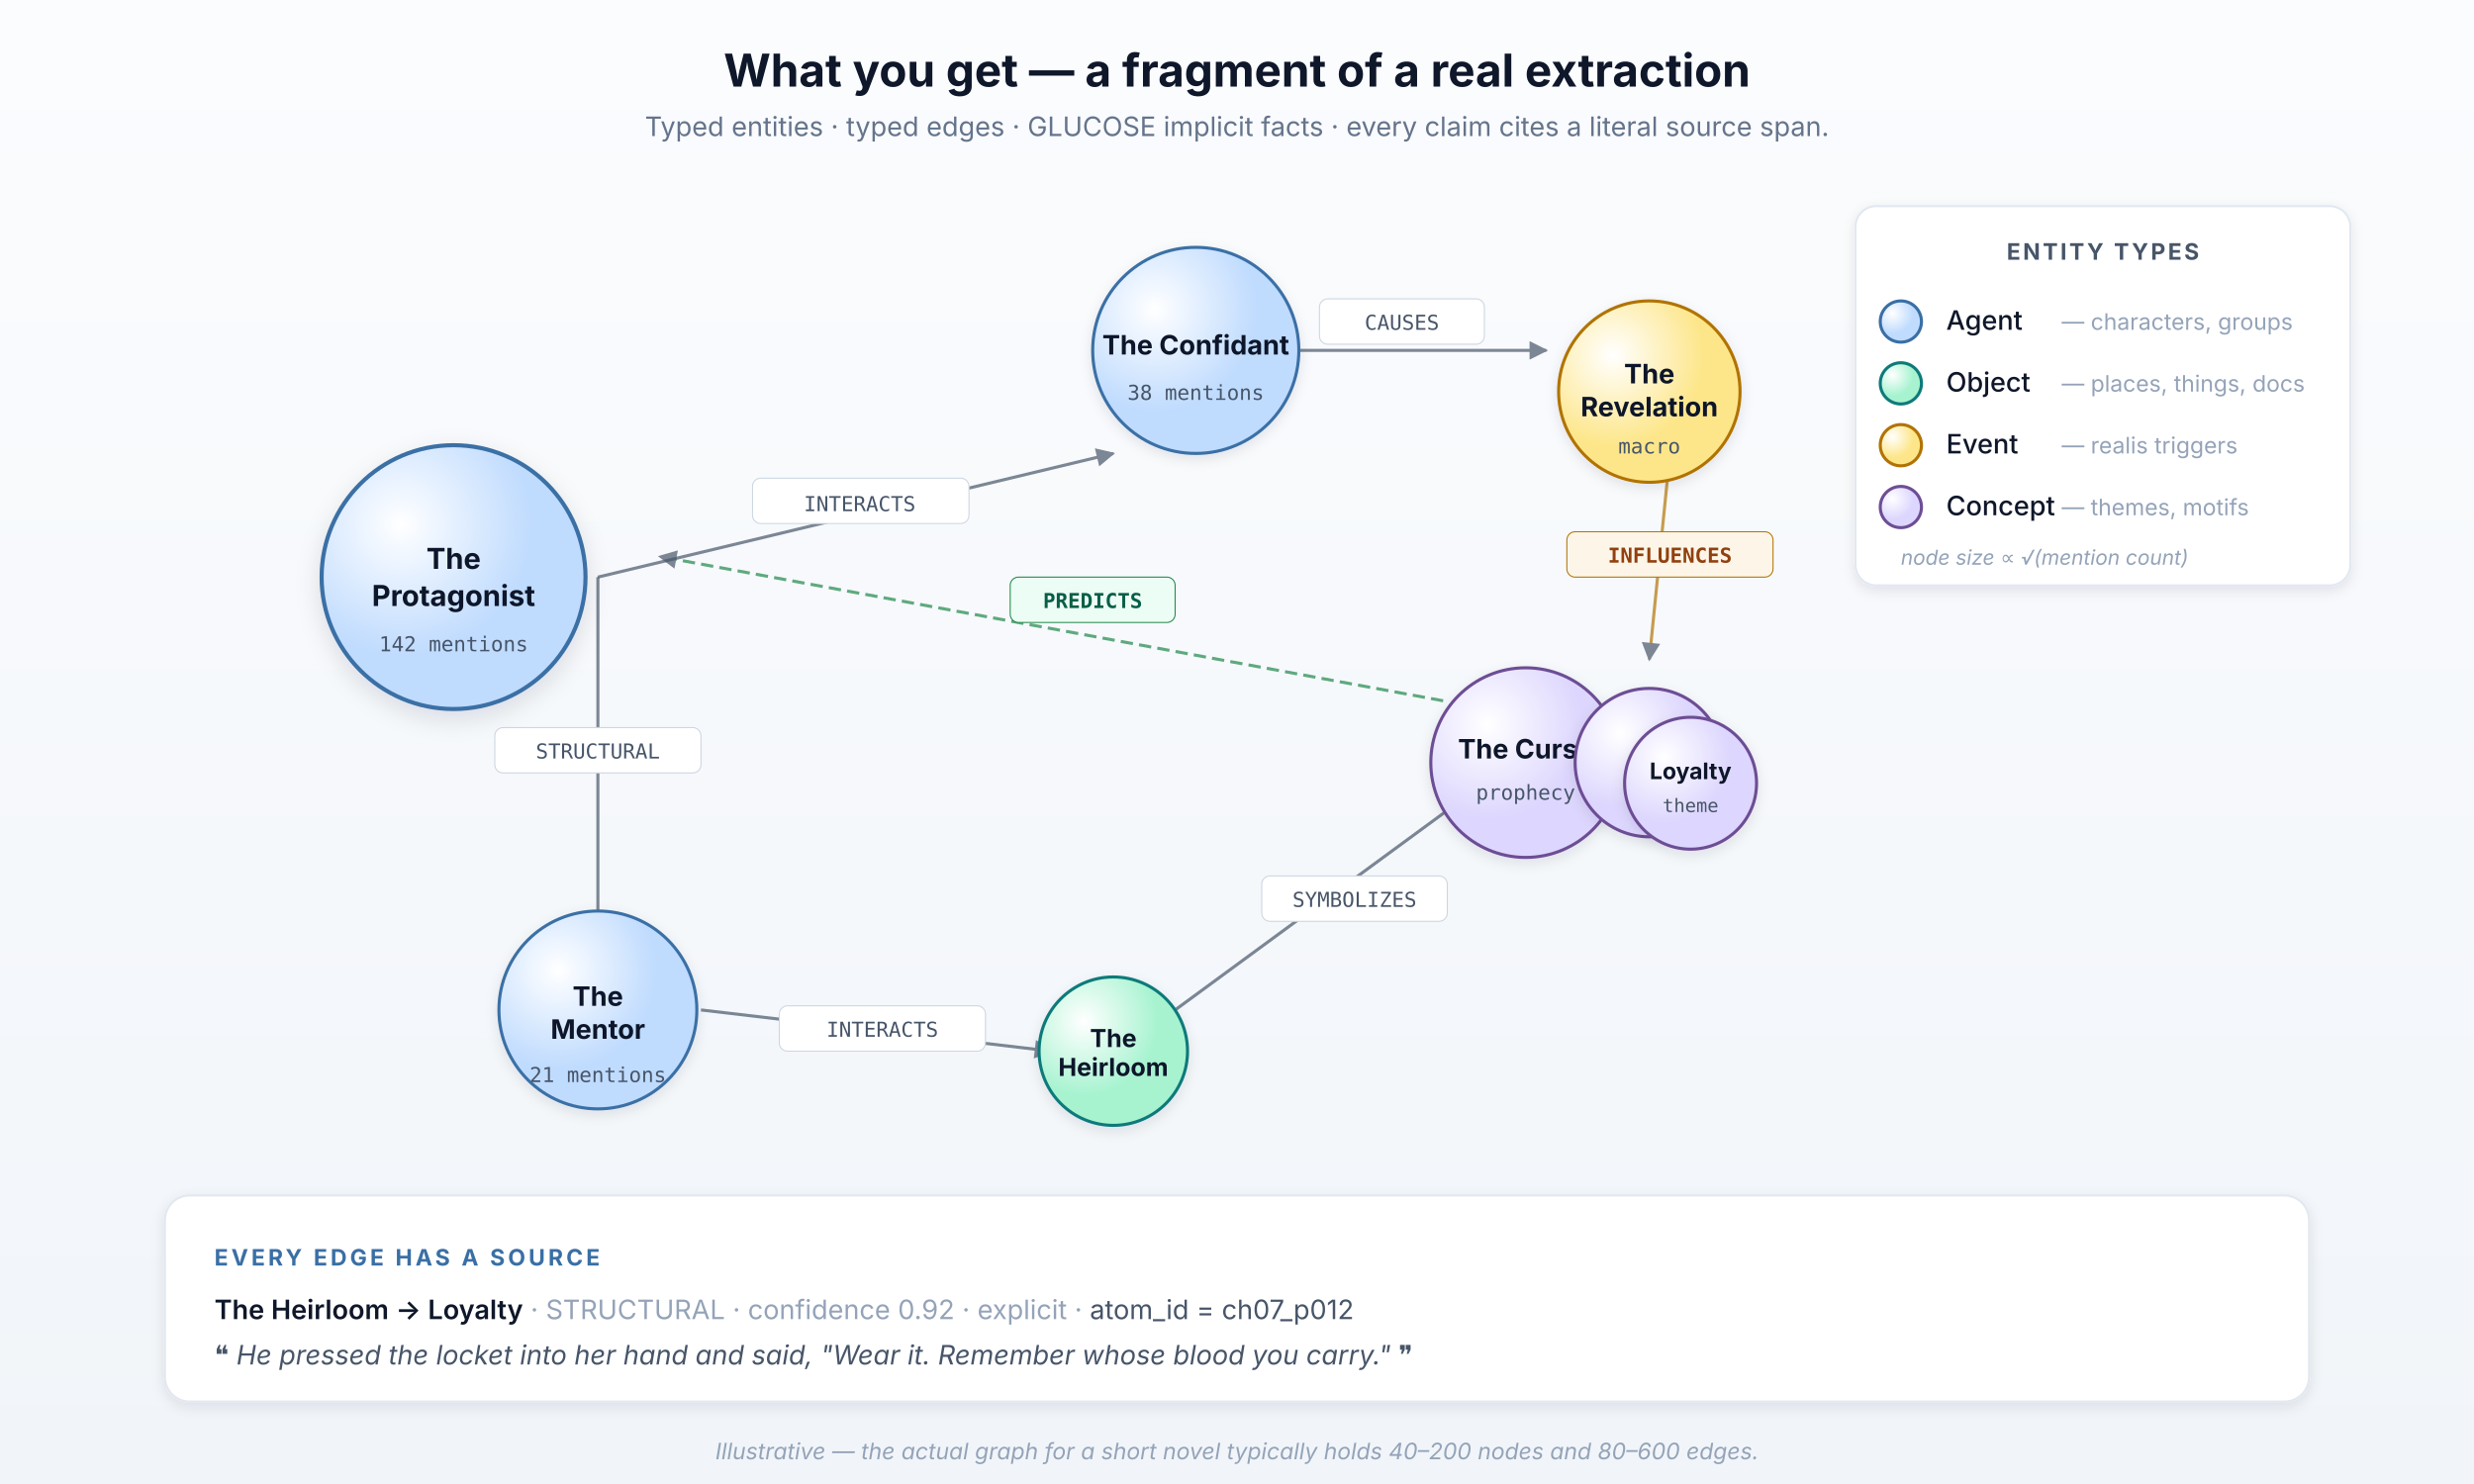
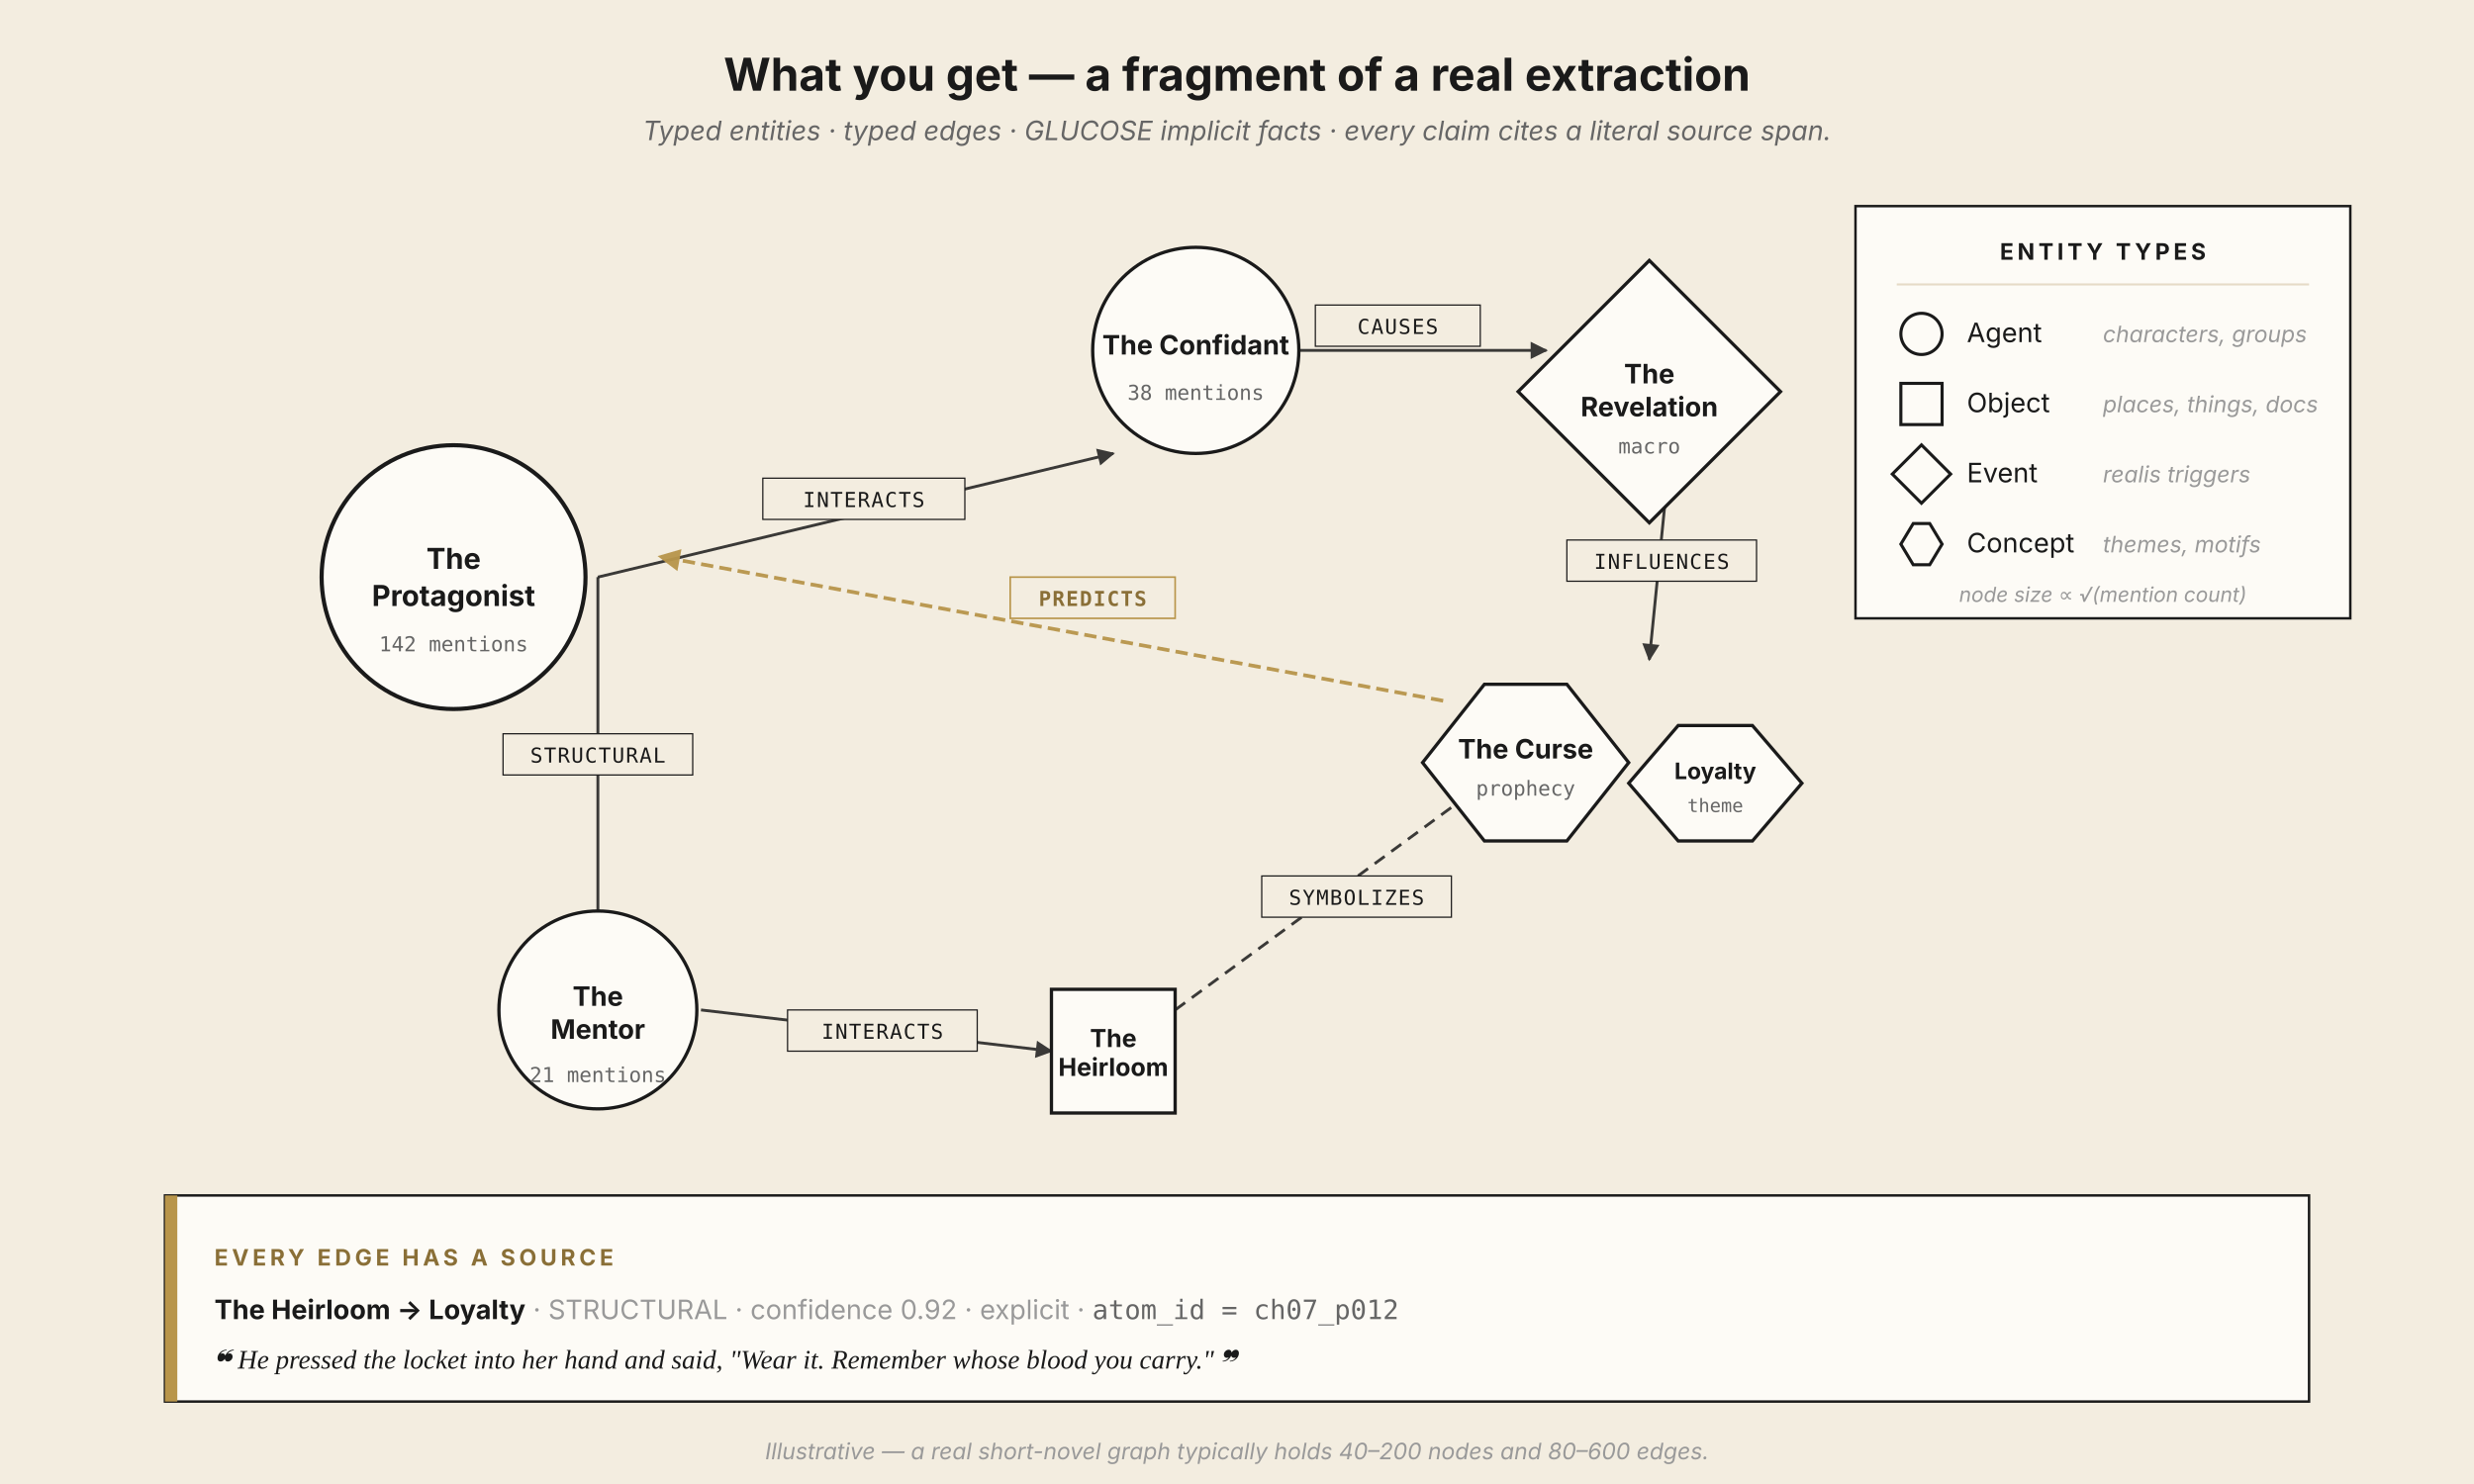
<svg xmlns="http://www.w3.org/2000/svg" viewBox="0 0 1200 720" font-family="-apple-system, BlinkMacSystemFont, 'Segoe UI', Inter, system-ui, sans-serif">
  <defs>
-     <filter id="shadow" x="-50%" y="-50%" width="200%" height="200%">
-       <feDropShadow dx="0" dy="2" stdDeviation="3" flood-color="#0f172a" flood-opacity="0.10" />
-     </filter>
-     <filter id="strong-shadow" x="-50%" y="-50%" width="200%" height="200%">
-       <feDropShadow dx="0" dy="4" stdDeviation="6" flood-color="#0f172a" flood-opacity="0.12" />
-     </filter>
-     <linearGradient id="bg" x1="0" x2="0" y1="0" y2="1">
-       <stop offset="0" stop-color="#fbfcfe" />
-       <stop offset="1" stop-color="#f1f5f9" />
-     </linearGradient>
-     <radialGradient id="agent" cx="0.3" cy="0.3">
-       <stop offset="0" stop-color="#ffffff" />
-       <stop offset="1" stop-color="#bfdbfe" />
-     </radialGradient>
-     <radialGradient id="object" cx="0.3" cy="0.3">
-       <stop offset="0" stop-color="#ffffff" />
-       <stop offset="1" stop-color="#a7f3d0" />
-     </radialGradient>
-     <radialGradient id="event" cx="0.3" cy="0.3">
-       <stop offset="0" stop-color="#ffffff" />
-       <stop offset="1" stop-color="#fde68a" />
-     </radialGradient>
-     <radialGradient id="concept" cx="0.3" cy="0.3">
-       <stop offset="0" stop-color="#ffffff" />
-       <stop offset="1" stop-color="#ddd6fe" />
-     </radialGradient>
    <marker id="arrow" viewBox="0 0 10 10" refX="9" refY="5" markerWidth="6" markerHeight="6" orient="auto">
-       <path d="M0,0 L10,5 L0,10 Z" fill="#475569" />
+       <path d="M0,0 L10,5 L0,10 Z" fill="#1a1a1a" />
+     </marker>
+     <marker id="arrow-gold" viewBox="0 0 10 10" refX="9" refY="5" markerWidth="6" markerHeight="6" orient="auto">
+       <path d="M0,0 L10,5 L0,10 Z" fill="#b8954a" />
    </marker>
  </defs>
-   <rect width="1200" height="720" fill="url(#bg)" />
-   <text x="600" y="42" text-anchor="middle" font-size="22" font-weight="700" fill="#0f172a">What you get — a fragment of a real extraction</text>
-   <text x="600" y="66" text-anchor="middle" font-size="13" fill="#64748b">
-     Typed entities · typed edges · GLUCOSE implicit facts · every claim cites a literal source span.
-   </text>
+   <rect width="1200" height="720" fill="#f3ede0" />
+   <text x="600" y="44" text-anchor="middle" font-size="22" font-weight="700" fill="#1a1a1a">What you get — a fragment of a real extraction</text>
+   <text x="600" y="68" text-anchor="middle" font-size="13" fill="#666666" font-style="italic">Typed entities · typed edges · GLUCOSE implicit facts · every claim cites a literal source span.</text>
  <g transform="translate(900, 100)">
-     <rect x="0" y="0" width="240" height="184" rx="10" fill="#ffffff" stroke="#e2e8f0" stroke-width="1" filter="url(#shadow)" />
-     <text x="120" y="26" text-anchor="middle" font-size="11" font-weight="700" letter-spacing="1.2" fill="#475569">ENTITY TYPES</text>
-     <circle cx="22" cy="56" r="10" fill="url(#agent)" stroke="#3a6fa5" stroke-width="1.5" />
-     <text x="44" y="60" font-size="13" fill="#0f172a" font-weight="500">Agent</text>
-     <text x="100" y="60" font-size="11" fill="#94a3b8">— characters, groups</text>
-     <circle cx="22" cy="86" r="10" fill="url(#object)" stroke="#0e7a7a" stroke-width="1.5" />
-     <text x="44" y="90" font-size="13" fill="#0f172a" font-weight="500">Object</text>
-     <text x="100" y="90" font-size="11" fill="#94a3b8">— places, things, docs</text>
-     <circle cx="22" cy="116" r="10" fill="url(#event)" stroke="#b17304" stroke-width="1.5" />
-     <text x="44" y="120" font-size="13" fill="#0f172a" font-weight="500">Event</text>
-     <text x="100" y="120" font-size="11" fill="#94a3b8">— realis triggers</text>
-     <circle cx="22" cy="146" r="10" fill="url(#concept)" stroke="#6d4e94" stroke-width="1.5" />
-     <text x="44" y="150" font-size="13" fill="#0f172a" font-weight="500">Concept</text>
-     <text x="100" y="150" font-size="11" fill="#94a3b8">— themes, motifs</text>
-     <text x="22" y="174" font-size="10" fill="#94a3b8" font-style="italic">node size ∝ √(mention count)</text>
+     <rect x="0" y="0" width="240" height="200" fill="#fdfbf6" stroke="#1a1a1a" stroke-width="1.2" />
+     <text x="120" y="26" text-anchor="middle" font-size="11" font-weight="700" letter-spacing="1.8" fill="#1a1a1a">ENTITY TYPES</text>
+     <line x1="20" y1="38" x2="220" y2="38" stroke="#e6dbc7" />
+     <circle cx="32" cy="62" r="10" fill="#fdfbf6" stroke="#1a1a1a" stroke-width="1.5" />
+     <text x="54" y="66" font-size="13" fill="#1a1a1a">Agent</text>
+     <text x="120" y="66" font-size="11" fill="#999999" font-style="italic">characters, groups</text>
+     <rect x="22" y="86" width="20" height="20" fill="#fdfbf6" stroke="#1a1a1a" stroke-width="1.5" />
+     <text x="54" y="100" font-size="13" fill="#1a1a1a">Object</text>
+     <text x="120" y="100" font-size="11" fill="#999999" font-style="italic">places, things, docs</text>
+     <g transform="rotate(45 32 130)">
+       <rect x="22" y="120" width="20" height="20" fill="#fdfbf6" stroke="#1a1a1a" stroke-width="1.5" />
+     </g>
+     <text x="54" y="134" font-size="13" fill="#1a1a1a">Event</text>
+     <text x="120" y="134" font-size="11" fill="#999999" font-style="italic">realis triggers</text>
+     <polygon points="22,164 28,154 36,154 42,164 36,174 28,174" fill="#fdfbf6" stroke="#1a1a1a" stroke-width="1.5" />
+     <text x="54" y="168" font-size="13" fill="#1a1a1a">Concept</text>
+     <text x="120" y="168" font-size="11" fill="#999999" font-style="italic">themes, motifs</text>
+     <text x="120" y="192" text-anchor="middle" font-size="10" fill="#999999" font-style="italic">node size ∝ √(mention count)</text>
  </g>
-   <line x1="290" y1="280" x2="540" y2="220" stroke="#475569" stroke-width="1.5" marker-end="url(#arrow)" opacity="0.7" />
-   <rect x="365" y="232" width="105" height="22" rx="4" fill="#ffffff" stroke="#cbd5e1" stroke-width="0.5" />
-   <text x="417" y="248" text-anchor="middle" font-size="10" fill="#475569" font-family="ui-monospace, monospace">INTERACTS</text>
-   <line x1="290" y1="280" x2="290" y2="450" stroke="#475569" stroke-width="1.5" marker-end="url(#arrow)" opacity="0.7" />
-   <rect x="240" y="353" width="100" height="22" rx="4" fill="#ffffff" stroke="#cbd5e1" stroke-width="0.5" />
-   <text x="290" y="368" text-anchor="middle" font-size="10" fill="#475569" font-family="ui-monospace, monospace">STRUCTURAL</text>
-   <line x1="340" y1="490" x2="510" y2="510" stroke="#475569" stroke-width="1.5" marker-end="url(#arrow)" opacity="0.7" />
-   <rect x="378" y="488" width="100" height="22" rx="4" fill="#ffffff" stroke="#cbd5e1" stroke-width="0.5" />
-   <text x="428" y="503" text-anchor="middle" font-size="10" fill="#475569" font-family="ui-monospace, monospace">INTERACTS</text>
-   <line x1="570" y1="490" x2="720" y2="380" stroke="#475569" stroke-width="1.5" marker-end="url(#arrow)" opacity="0.7" />
-   <rect x="612" y="425" width="90" height="22" rx="4" fill="#ffffff" stroke="#cbd5e1" stroke-width="0.5" />
-   <text x="657" y="440" text-anchor="middle" font-size="10" fill="#475569" font-family="ui-monospace, monospace">SYMBOLIZES</text>
-   <line x1="700" y1="340" x2="320" y2="270" stroke="#1e8848" stroke-width="1.5" marker-end="url(#arrow)" opacity="0.7" stroke-dasharray="6,3" />
-   <rect x="490" y="280" width="80" height="22" rx="4" fill="#ecfdf5" stroke="#1e8848" stroke-width="0.5" />
-   <text x="530" y="295" text-anchor="middle" font-size="10" fill="#065f46" font-family="ui-monospace, monospace" font-weight="600">PREDICTS</text>
-   <line x1="600" y1="170" x2="750" y2="170" stroke="#475569" stroke-width="1.5" marker-end="url(#arrow)" opacity="0.7" />
-   <rect x="640" y="145" width="80" height="22" rx="4" fill="#ffffff" stroke="#cbd5e1" stroke-width="0.5" />
-   <text x="680" y="160" text-anchor="middle" font-size="10" fill="#475569" font-family="ui-monospace, monospace">CAUSES</text>
-   <line x1="810" y1="220" x2="800" y2="320" stroke="#b17304" stroke-width="1.5" marker-end="url(#arrow)" opacity="0.7" />
-   <rect x="760" y="258" width="100" height="22" rx="4" fill="#fdf6e8" stroke="#b17304" stroke-width="0.5" />
-   <text x="810" y="273" text-anchor="middle" font-size="10" fill="#92400e" font-family="ui-monospace, monospace" font-weight="600">INFLUENCES</text>
-   <g filter="url(#strong-shadow)">
-     <circle cx="220" cy="280" r="64" fill="url(#agent)" stroke="#3a6fa5" stroke-width="2" />
-     <text x="220" y="276" text-anchor="middle" font-size="14" font-weight="700" fill="#0f172a">The</text>
-     <text x="220" y="294" text-anchor="middle" font-size="14" font-weight="700" fill="#0f172a">Protagonist</text>
-     <text x="220" y="316" text-anchor="middle" font-size="10" fill="#475569" font-family="ui-monospace, monospace">142 mentions</text>
+   <line x1="290" y1="280" x2="540" y2="220" stroke="#1a1a1a" stroke-width="1.4" marker-end="url(#arrow)" opacity="0.85" />
+   <rect x="370" y="232" width="98" height="20" fill="#f3ede0" stroke="#1a1a1a" stroke-width="0.6" />
+   <text x="419" y="246" text-anchor="middle" font-size="10" fill="#1a1a1a" font-family="ui-monospace, monospace" letter-spacing="0.6">INTERACTS</text>
+   <line x1="290" y1="280" x2="290" y2="450" stroke="#1a1a1a" stroke-width="1.4" marker-end="url(#arrow)" opacity="0.85" />
+   <rect x="244" y="356" width="92" height="20" fill="#f3ede0" stroke="#1a1a1a" stroke-width="0.6" />
+   <text x="290" y="370" text-anchor="middle" font-size="10" fill="#1a1a1a" font-family="ui-monospace, monospace" letter-spacing="0.6">STRUCTURAL</text>
+   <line x1="340" y1="490" x2="510" y2="510" stroke="#1a1a1a" stroke-width="1.4" marker-end="url(#arrow)" opacity="0.85" />
+   <rect x="382" y="490" width="92" height="20" fill="#f3ede0" stroke="#1a1a1a" stroke-width="0.6" />
+   <text x="428" y="504" text-anchor="middle" font-size="10" fill="#1a1a1a" font-family="ui-monospace, monospace" letter-spacing="0.6">INTERACTS</text>
+   <line x1="570" y1="490" x2="720" y2="380" stroke="#1a1a1a" stroke-width="1.4" marker-end="url(#arrow)" opacity="0.85" stroke-dasharray="6,4" />
+   <rect x="612" y="425" width="92" height="20" fill="#f3ede0" stroke="#1a1a1a" stroke-width="0.6" />
+   <text x="658" y="439" text-anchor="middle" font-size="10" fill="#1a1a1a" font-family="ui-monospace, monospace" letter-spacing="0.6">SYMBOLIZES</text>
+   <line x1="700" y1="340" x2="320" y2="270" stroke="#b8954a" stroke-width="1.8" marker-end="url(#arrow-gold)" opacity="0.95" stroke-dasharray="6,3" />
+   <rect x="490" y="280" width="80" height="20" fill="#f3ede0" stroke="#b8954a" stroke-width="0.8" />
+   <text x="530" y="294" text-anchor="middle" font-size="10" fill="#8a6f37" font-family="ui-monospace, monospace" font-weight="700" letter-spacing="0.6">PREDICTS</text>
+   <line x1="600" y1="170" x2="750" y2="170" stroke="#1a1a1a" stroke-width="1.4" marker-end="url(#arrow)" opacity="0.85" />
+   <rect x="638" y="148" width="80" height="20" fill="#f3ede0" stroke="#1a1a1a" stroke-width="0.6" />
+   <text x="678" y="162" text-anchor="middle" font-size="10" fill="#1a1a1a" font-family="ui-monospace, monospace" letter-spacing="0.6">CAUSES</text>
+   <line x1="810" y1="220" x2="800" y2="320" stroke="#1a1a1a" stroke-width="1.4" marker-end="url(#arrow)" opacity="0.85" />
+   <rect x="760" y="262" width="92" height="20" fill="#f3ede0" stroke="#1a1a1a" stroke-width="0.6" />
+   <text x="806" y="276" text-anchor="middle" font-size="10" fill="#1a1a1a" font-family="ui-monospace, monospace" letter-spacing="0.6">INFLUENCES</text>
+   <circle cx="220" cy="280" r="64" fill="#fdfbf6" stroke="#1a1a1a" stroke-width="2" />
+   <text x="220" y="276" text-anchor="middle" font-size="14" font-weight="700" fill="#1a1a1a">The</text>
+   <text x="220" y="294" text-anchor="middle" font-size="14" font-weight="700" fill="#1a1a1a">Protagonist</text>
+   <text x="220" y="316" text-anchor="middle" font-size="10" fill="#666666" font-family="ui-monospace, monospace">142 mentions</text>
+   <circle cx="580" cy="170" r="50" fill="#fdfbf6" stroke="#1a1a1a" stroke-width="1.6" />
+   <text x="580" y="172" text-anchor="middle" font-size="13" font-weight="700" fill="#1a1a1a">The Confidant</text>
+   <text x="580" y="194" text-anchor="middle" font-size="10" fill="#666666" font-family="ui-monospace, monospace">38 mentions</text>
+   <circle cx="290" cy="490" r="48" fill="#fdfbf6" stroke="#1a1a1a" stroke-width="1.6" />
+   <text x="290" y="488" text-anchor="middle" font-size="13" font-weight="700" fill="#1a1a1a">The</text>
+   <text x="290" y="504" text-anchor="middle" font-size="13" font-weight="700" fill="#1a1a1a">Mentor</text>
+   <text x="290" y="525" text-anchor="middle" font-size="10" fill="#666666" font-family="ui-monospace, monospace">21 mentions</text>
+   <rect x="510" y="480" width="60" height="60" fill="#fdfbf6" stroke="#1a1a1a" stroke-width="1.6" />
+   <text x="540" y="508" text-anchor="middle" font-size="12" font-weight="700" fill="#1a1a1a">The</text>
+   <text x="540" y="522" text-anchor="middle" font-size="12" font-weight="700" fill="#1a1a1a">Heirloom</text>
+   <g transform="rotate(45 800 190)">
+     <rect x="755" y="145" width="90" height="90" fill="#fdfbf6" stroke="#1a1a1a" stroke-width="1.6" />
  </g>
-   <g filter="url(#shadow)">
-     <circle cx="580" cy="170" r="50" fill="url(#agent)" stroke="#3a6fa5" stroke-width="1.5" />
-     <text x="580" y="172" text-anchor="middle" font-size="13" font-weight="700" fill="#0f172a">The Confidant</text>
-     <text x="580" y="194" text-anchor="middle" font-size="10" fill="#475569" font-family="ui-monospace, monospace">38 mentions</text>
-   </g>
-   <g filter="url(#shadow)">
-     <circle cx="290" cy="490" r="48" fill="url(#agent)" stroke="#3a6fa5" stroke-width="1.5" />
-     <text x="290" y="488" text-anchor="middle" font-size="13" font-weight="700" fill="#0f172a">The</text>
-     <text x="290" y="504" text-anchor="middle" font-size="13" font-weight="700" fill="#0f172a">Mentor</text>
-     <text x="290" y="525" text-anchor="middle" font-size="10" fill="#475569" font-family="ui-monospace, monospace">21 mentions</text>
-   </g>
-   <g filter="url(#shadow)">
-     <circle cx="540" cy="510" r="36" fill="url(#object)" stroke="#0e7a7a" stroke-width="1.5" />
-     <text x="540" y="508" text-anchor="middle" font-size="12" font-weight="700" fill="#0f172a">The</text>
-     <text x="540" y="522" text-anchor="middle" font-size="12" font-weight="700" fill="#0f172a">Heirloom</text>
-   </g>
-   <g filter="url(#shadow)">
-     <circle cx="800" cy="190" r="44" fill="url(#event)" stroke="#b17304" stroke-width="1.5" />
-     <text x="800" y="186" text-anchor="middle" font-size="13" font-weight="700" fill="#0f172a">The</text>
-     <text x="800" y="202" text-anchor="middle" font-size="13" font-weight="700" fill="#0f172a">Revelation</text>
-     <text x="800" y="220" text-anchor="middle" font-size="10" fill="#475569" font-family="ui-monospace, monospace">macro</text>
-   </g>
-   <g filter="url(#shadow)">
-     <circle cx="740" cy="370" r="46" fill="url(#concept)" stroke="#6d4e94" stroke-width="1.5" />
-     <text x="740" y="368" text-anchor="middle" font-size="13" font-weight="700" fill="#0f172a">The Curse</text>
-     <text x="740" y="388" text-anchor="middle" font-size="10" fill="#475569" font-family="ui-monospace, monospace">prophecy</text>
-   </g>
-   <g filter="url(#shadow)">
-     <circle cx="800" cy="370" r="36" fill="url(#concept)" stroke="#6d4e94" stroke-width="1.5" />
-   </g>
-   <g filter="url(#shadow)">
-     <circle cx="820" cy="380" r="32" fill="url(#concept)" stroke="#6d4e94" stroke-width="1.5" />
-     <text x="820" y="378" text-anchor="middle" font-size="11" font-weight="700" fill="#0f172a">Loyalty</text>
-     <text x="820" y="394" text-anchor="middle" font-size="9" fill="#475569" font-family="ui-monospace, monospace">theme</text>
-   </g>
+   <text x="800" y="186" text-anchor="middle" font-size="13" font-weight="700" fill="#1a1a1a">The</text>
+   <text x="800" y="202" text-anchor="middle" font-size="13" font-weight="700" fill="#1a1a1a">Revelation</text>
+   <text x="800" y="220" text-anchor="middle" font-size="10" fill="#666666" font-family="ui-monospace, monospace">macro</text>
+   <polygon points="690,370 720,332 760,332 790,370 760,408 720,408" fill="#fdfbf6" stroke="#1a1a1a" stroke-width="1.6" />
+   <text x="740" y="368" text-anchor="middle" font-size="13" font-weight="700" fill="#1a1a1a">The Curse</text>
+   <text x="740" y="386" text-anchor="middle" font-size="10" fill="#666666" font-family="ui-monospace, monospace">prophecy</text>
+   <polygon points="790,380 814,352 850,352 874,380 850,408 814,408" fill="#fdfbf6" stroke="#1a1a1a" stroke-width="1.6" />
+   <text x="832" y="378" text-anchor="middle" font-size="11" font-weight="700" fill="#1a1a1a">Loyalty</text>
+   <text x="832" y="394" text-anchor="middle" font-size="9" fill="#666666" font-family="ui-monospace, monospace">theme</text>
  <g transform="translate(80, 580)">
-     <rect x="0" y="0" width="1040" height="100" rx="12" fill="#ffffff" stroke="#e2e8f0" stroke-width="1" filter="url(#shadow)" />
-     <text x="24" y="34" font-size="11" font-weight="700" letter-spacing="1.5" fill="#3a6fa5">EVERY EDGE HAS A SOURCE</text>
-     <text x="24" y="60" font-size="13" fill="#0f172a">
-       <tspan font-weight="600">The Heirloom → Loyalty</tspan>
-       <tspan fill="#94a3b8"> · STRUCTURAL · confidence 0.92 · explicit · </tspan>
-       <tspan fill="#475569">atom_id = ch07_p012</tspan>
+     <rect x="0" y="0" width="1040" height="100" fill="#fdfbf6" stroke="#1a1a1a" stroke-width="1.2" />
+     <rect x="0" y="0" width="6" height="100" fill="#b8954a" />
+     <text x="24" y="34" font-size="11" font-weight="700" letter-spacing="1.8" fill="#8a6f37">EVERY EDGE HAS A SOURCE</text>
+     <text x="24" y="60" font-size="13" fill="#1a1a1a">
+       <tspan font-weight="700">The Heirloom → Loyalty</tspan>
+       <tspan fill="#999999"> · STRUCTURAL · confidence 0.92 · explicit · </tspan>
+       <tspan fill="#666666" font-family="ui-monospace, monospace">atom_id = ch07_p012</tspan>
    </text>
-     <text x="24" y="82" font-size="13" fill="#475569" font-style="italic">
+     <text x="24" y="84" font-size="13" fill="#1a1a1a" font-style="italic" font-family="Georgia, 'Times New Roman', serif">
      ❝ He pressed the locket into her hand and said, "Wear it. Remember whose blood you carry." ❞
    </text>
  </g>
-   <text x="600" y="708" text-anchor="middle" font-size="11" fill="#94a3b8" font-style="italic">
-     Illustrative — the actual graph for a short novel typically holds 40–200 nodes and 80–600 edges.
+   <text x="600" y="708" text-anchor="middle" font-size="11" fill="#999999" font-style="italic">
+     Illustrative — a real short-novel graph typically holds 40–200 nodes and 80–600 edges.
  </text>
</svg>
